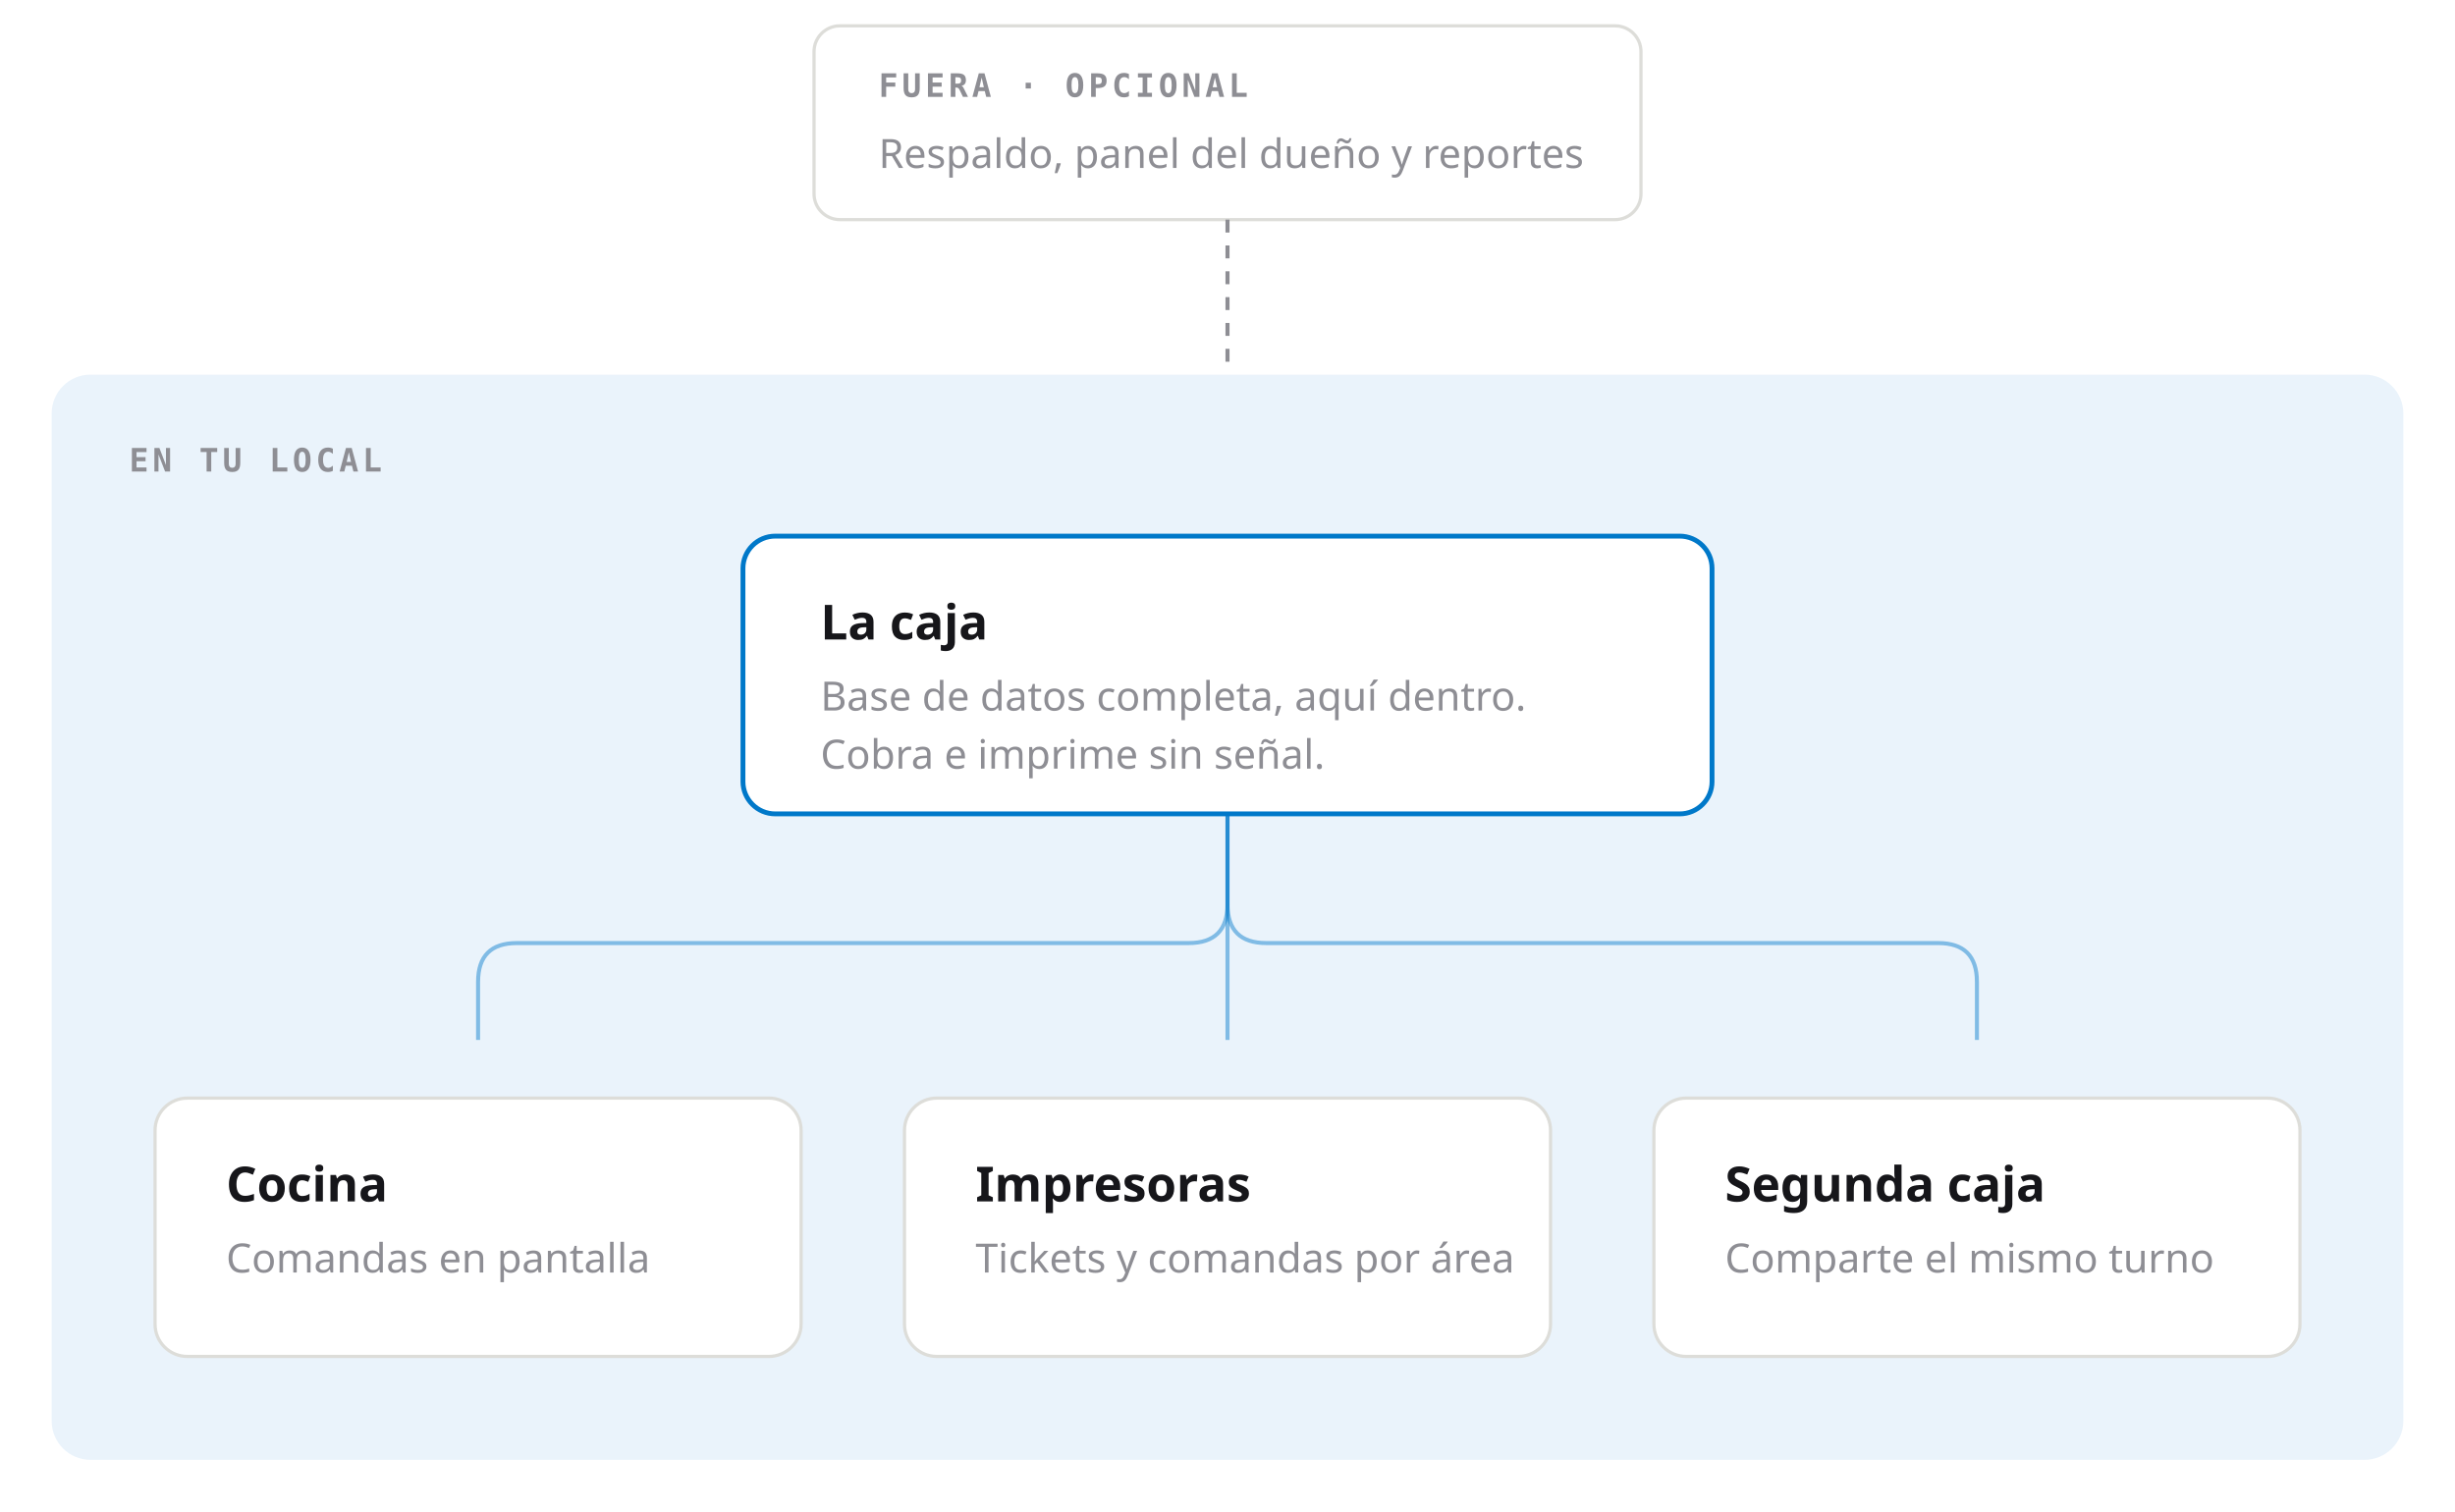
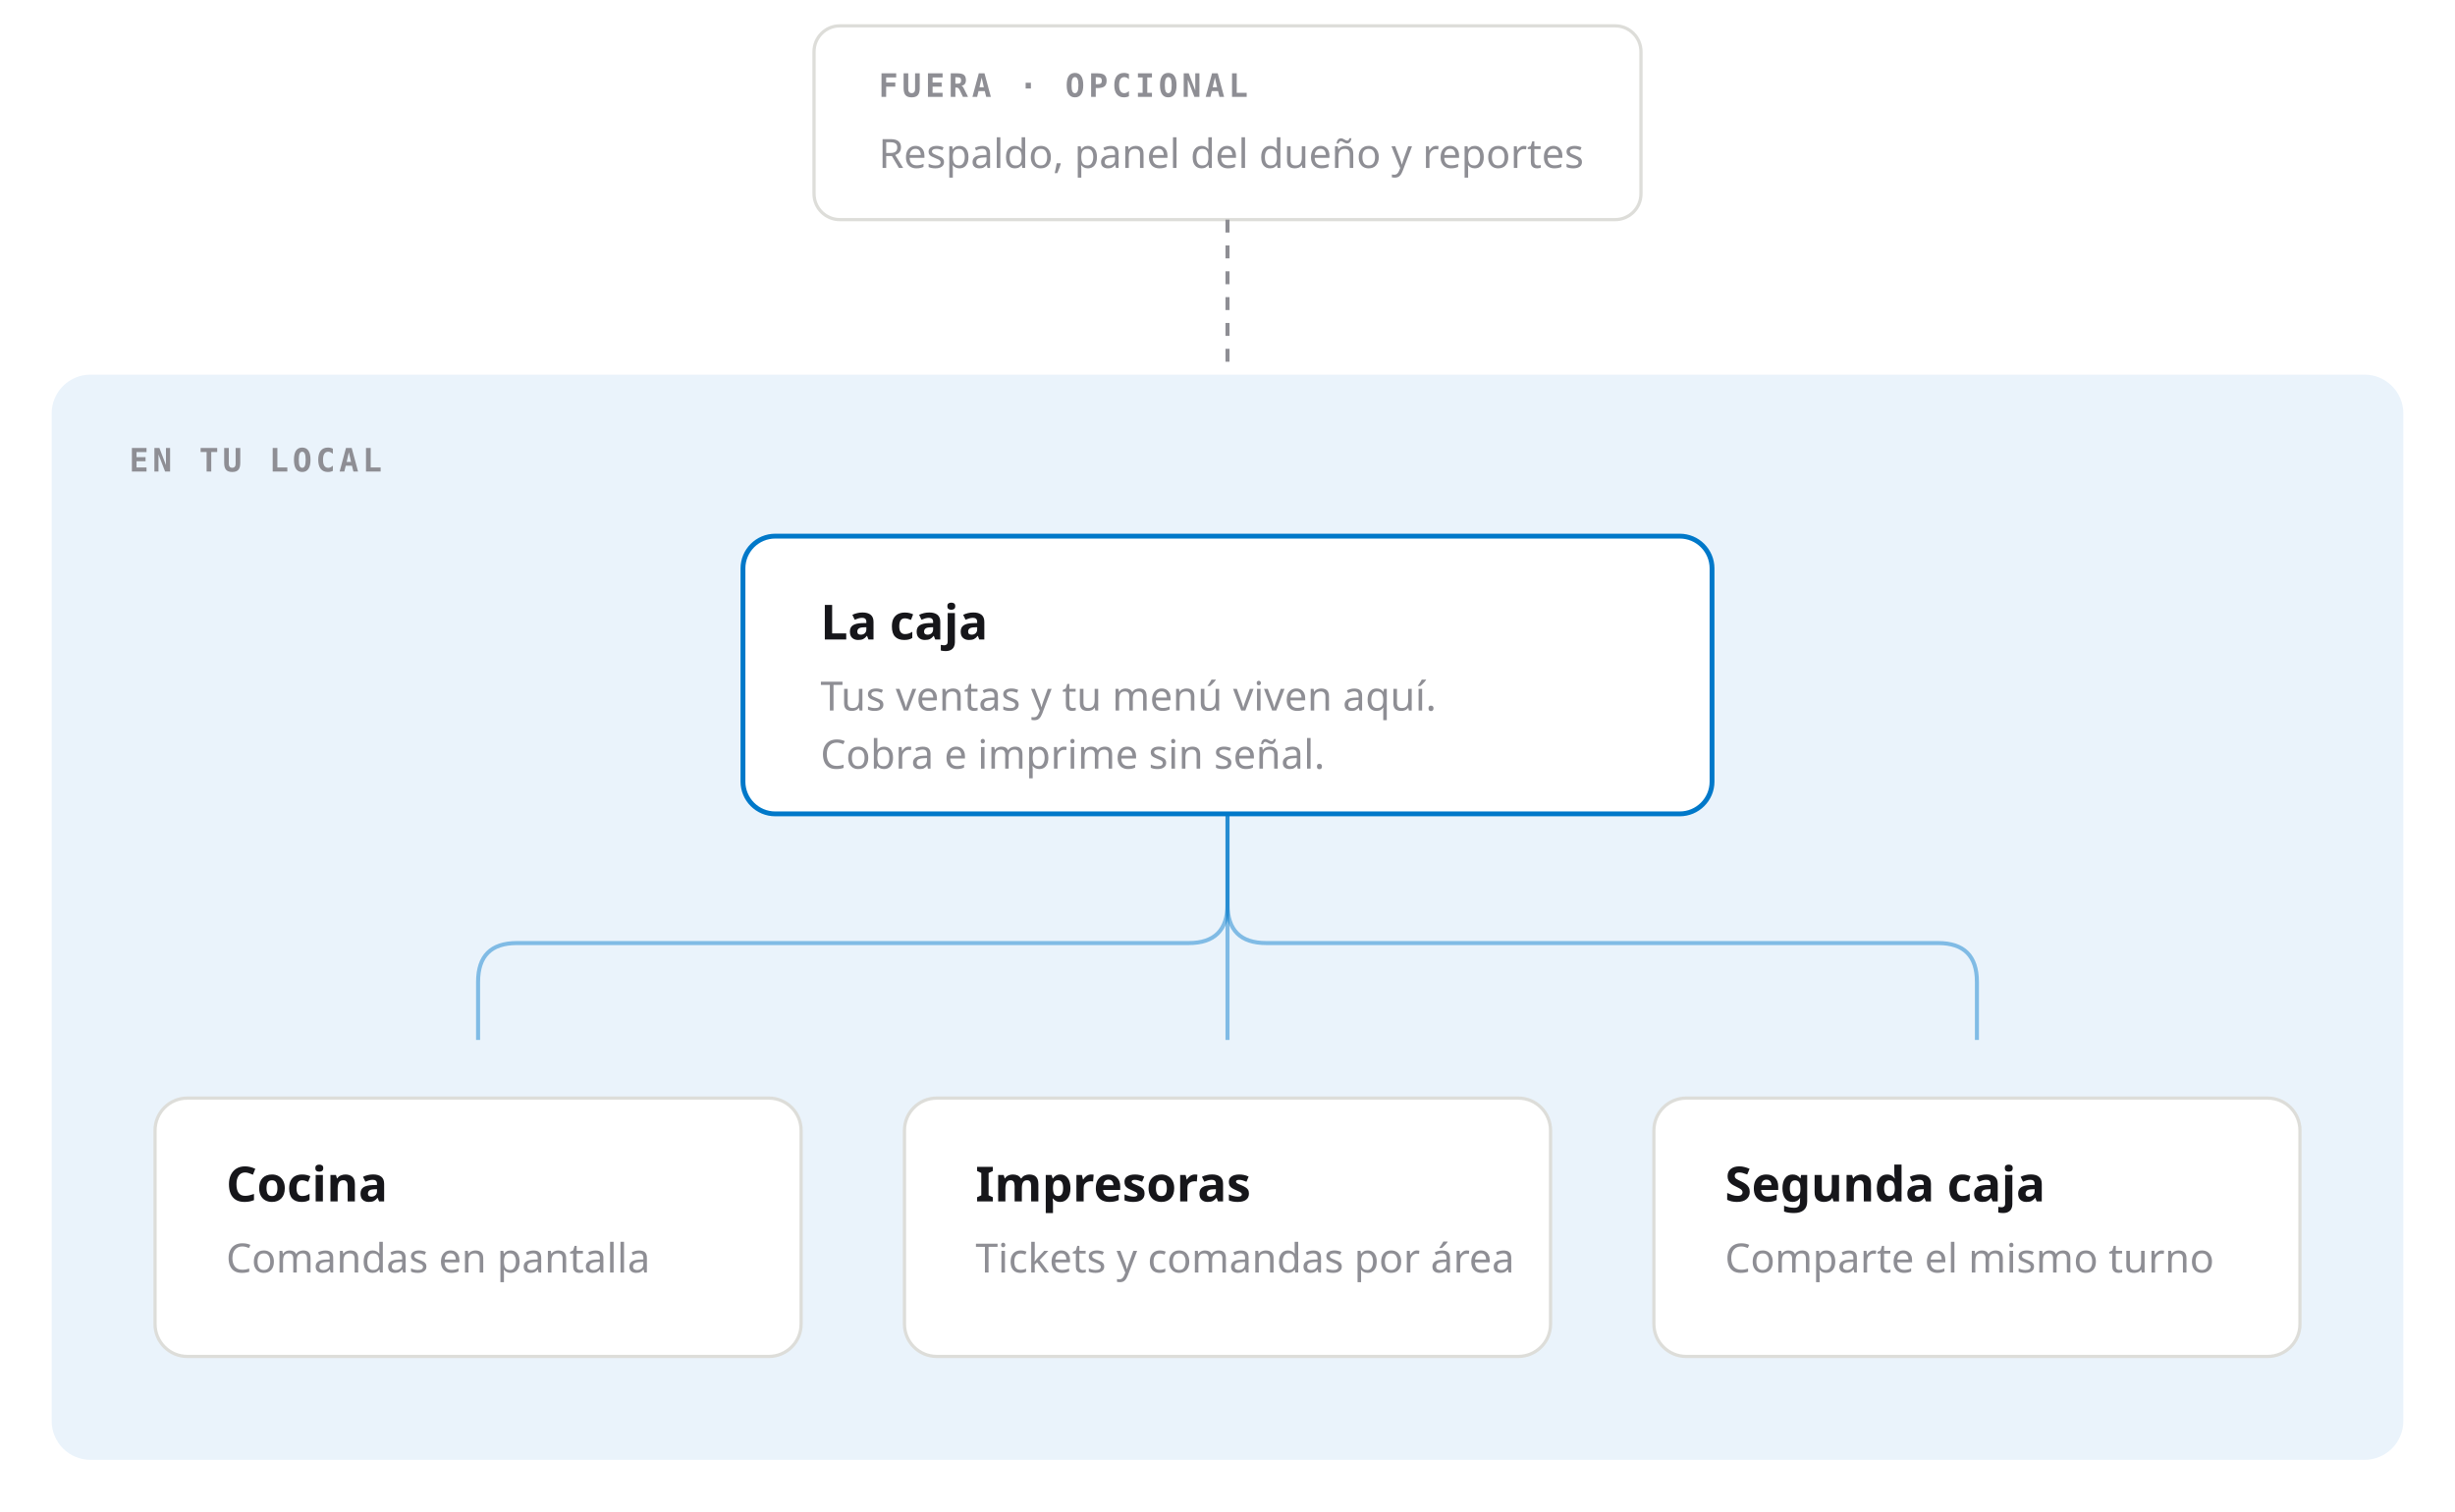
<svg xmlns="http://www.w3.org/2000/svg" viewBox="0 0 760 468" role="img" aria-labelledby="arq-titulo arq-desc" class="diagrama-arquitectura">
  <style>
    .a-t-titulo { font: 600 15px 'Inter Tight', system-ui, sans-serif; fill: var(--ink, #16161A); }
    .a-t-sub    { font: 400 12.5px 'Inter Tight', system-ui, sans-serif; fill: var(--ink-3, #8E8E94); }
    .a-t-etq    { font: 600 10px 'JetBrains Mono', ui-monospace, monospace;
                  letter-spacing: .12em; fill: var(--ink-3, #8E8E94); }

    /* La frontera del local es la pieza que carga el argumento: lo de dentro no
       depende de lo de fuera. Por eso es lo único con relleno propio. */
    .a-local   { fill: var(--accent-soft, #EAF3FB); stroke: none; }
    .a-tarjeta { fill: var(--bg, #FFFFFF); stroke: var(--line-strong, #DDDDD9); stroke-width: 1; }
    .a-caja    { fill: var(--bg, #FFFFFF); stroke: var(--accent, #0078C9); stroke-width: 1.5; }
    .a-hilo    { stroke: var(--accent, #0078C9); stroke-width: 1.25; fill: none; opacity: .45; }

    /* Lo de fuera: gris, sin relleno y unido por puntos. Se lee como "opcional"
       antes de leer ninguna palabra. */
    .a-fuera   { fill: none; stroke: var(--line-strong, #DDDDD9); stroke-width: 1; }
    .a-enlace  { stroke: var(--ink-3, #8E8E94); stroke-width: 1.25; stroke-dasharray: 4 4; fill: none; }

    .a-corte { opacity: 0; }
    .a-nube-grupo, .a-enlace, .a-corte { transition: opacity 240ms cubic-bezier(0.23, 1, 0.32, 1); }

    .diagrama-arquitectura.sin-red .a-nube-grupo,
    .diagrama-arquitectura.sin-red .a-enlace { opacity: .3; }
    .diagrama-arquitectura.sin-red .a-corte  { opacity: 1; }

    @media (prefers-reduced-motion: reduce) {
      .a-nube-grupo, .a-enlace, .a-corte { transition: none; }
    }
  </style>
  <g class="a-nube-grupo">
    <rect class="a-fuera" x="252" y="8" width="256" height="60" rx="8" />
    <text class="a-t-etq" x="272" y="30">FUERA · OPCIONAL</text>
    <text class="a-t-sub" x="272" y="52">Respaldo, panel del dueño y reportes</text>
  </g>
  <path class="a-enlace" d="M380 68 L380 116" />
  <g class="a-corte">
    <circle cx="380" cy="92" r="13" fill="var(--bg, #FFFFFF)" />
    <path d="M374 86 L386 98 M386 86 L374 98" stroke="var(--danger, #C0392B)" stroke-width="2" stroke-linecap="round" />
    <text class="a-t-etq" x="402" y="96" fill="var(--danger, #C0392B)">SE CAYÓ EL INTERNET</text>
  </g>
  <rect class="a-local" x="16" y="116" width="728" height="336" rx="12" />
  <text class="a-t-etq" x="40" y="146" fill="var(--accent-hover, #0063A8)">EN TU LOCAL</text>
  <rect class="a-caja" x="230" y="166" width="300" height="86" rx="10" />
  <text class="a-t-titulo" x="254" y="198">La caja</text>
-   <text class="a-t-sub" x="254" y="220">Base de datos completa, aquí dentro.</text>
+   <text class="a-t-sub" x="254" y="220">Tus ventas y tu menú viven aquí.</text>
  <text class="a-t-sub" x="254" y="238">Cobra e imprime sin señal.</text>
  <path class="a-hilo" d="M380 252 v28 q0 12 -12 12 H160 q-12 0 -12 12 v18" />
  <path class="a-hilo" d="M380 252 v70" />
  <path class="a-hilo" d="M380 252 v28 q0 12 12 12 H600 q12 0 12 12 v18" />
  <g>
    <rect class="a-tarjeta" x="48" y="340" width="200" height="80" rx="10" />
    <text class="a-t-titulo" x="70" y="372">Cocina</text>
    <text class="a-t-sub" x="70" y="394">Comandas en pantalla</text>
  </g>
  <g>
    <rect class="a-tarjeta" x="280" y="340" width="200" height="80" rx="10" />
    <text class="a-t-titulo" x="302" y="372">Impresoras</text>
    <text class="a-t-sub" x="302" y="394">Tickets y comandas por área</text>
  </g>
  <g>
    <rect class="a-tarjeta" x="512" y="340" width="200" height="80" rx="10" />
    <text class="a-t-titulo" x="534" y="372">Segunda caja</text>
    <text class="a-t-sub" x="534" y="394">Comparte el mismo turno</text>
  </g>
</svg>
